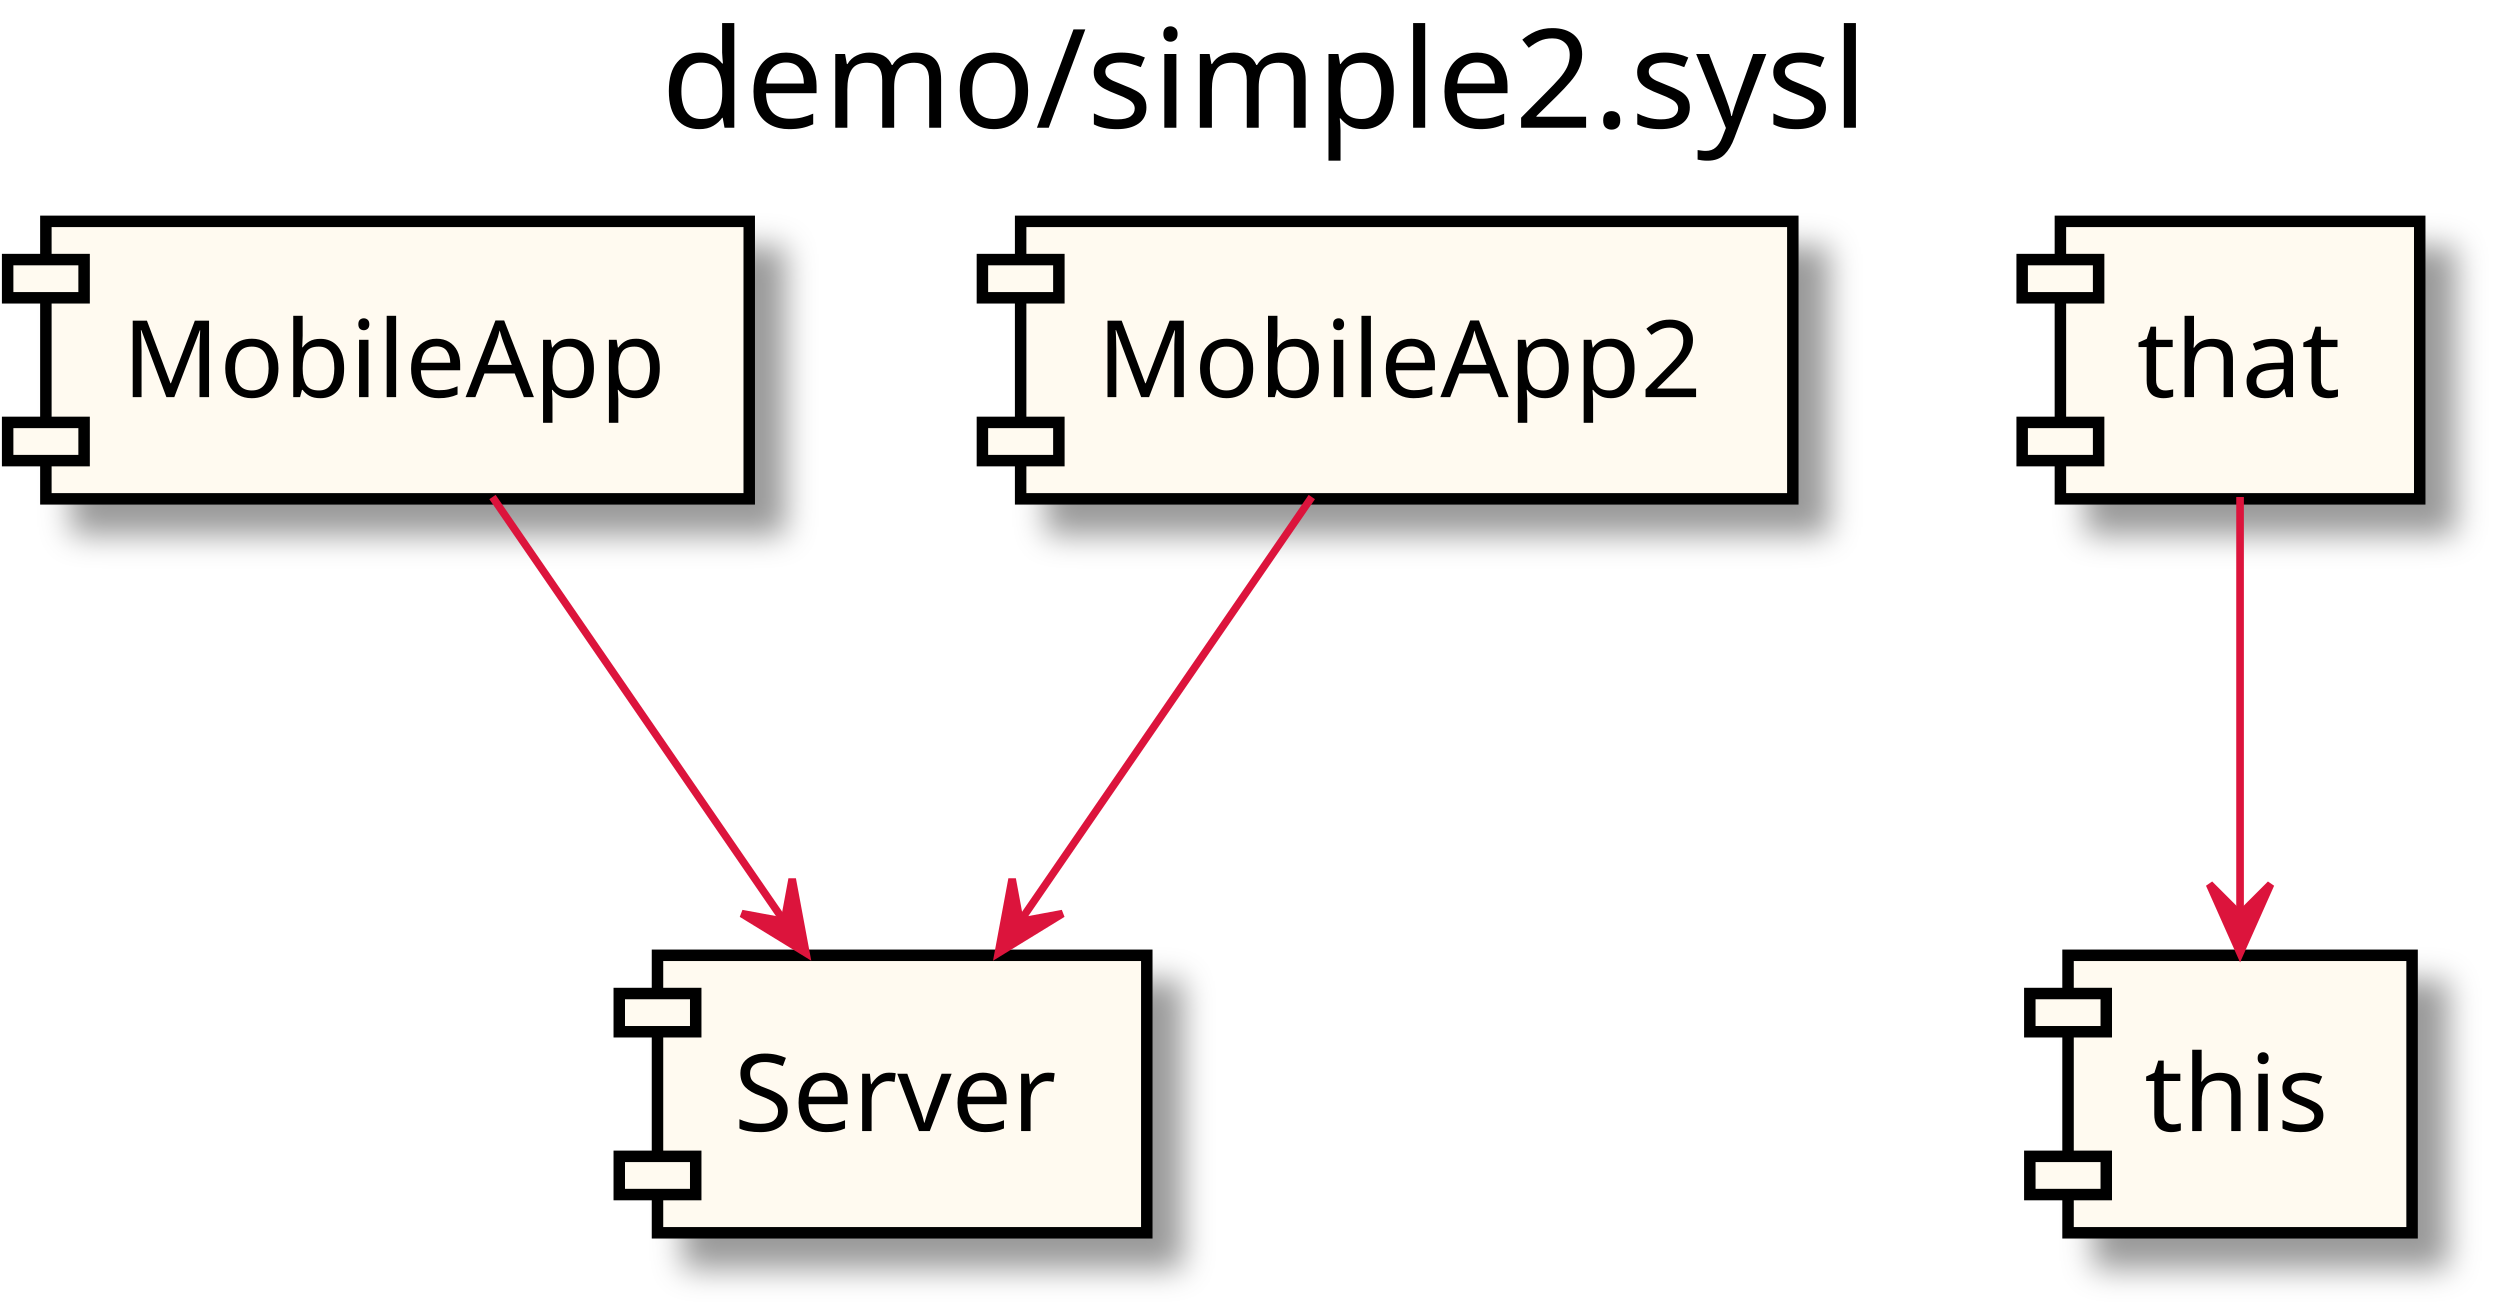
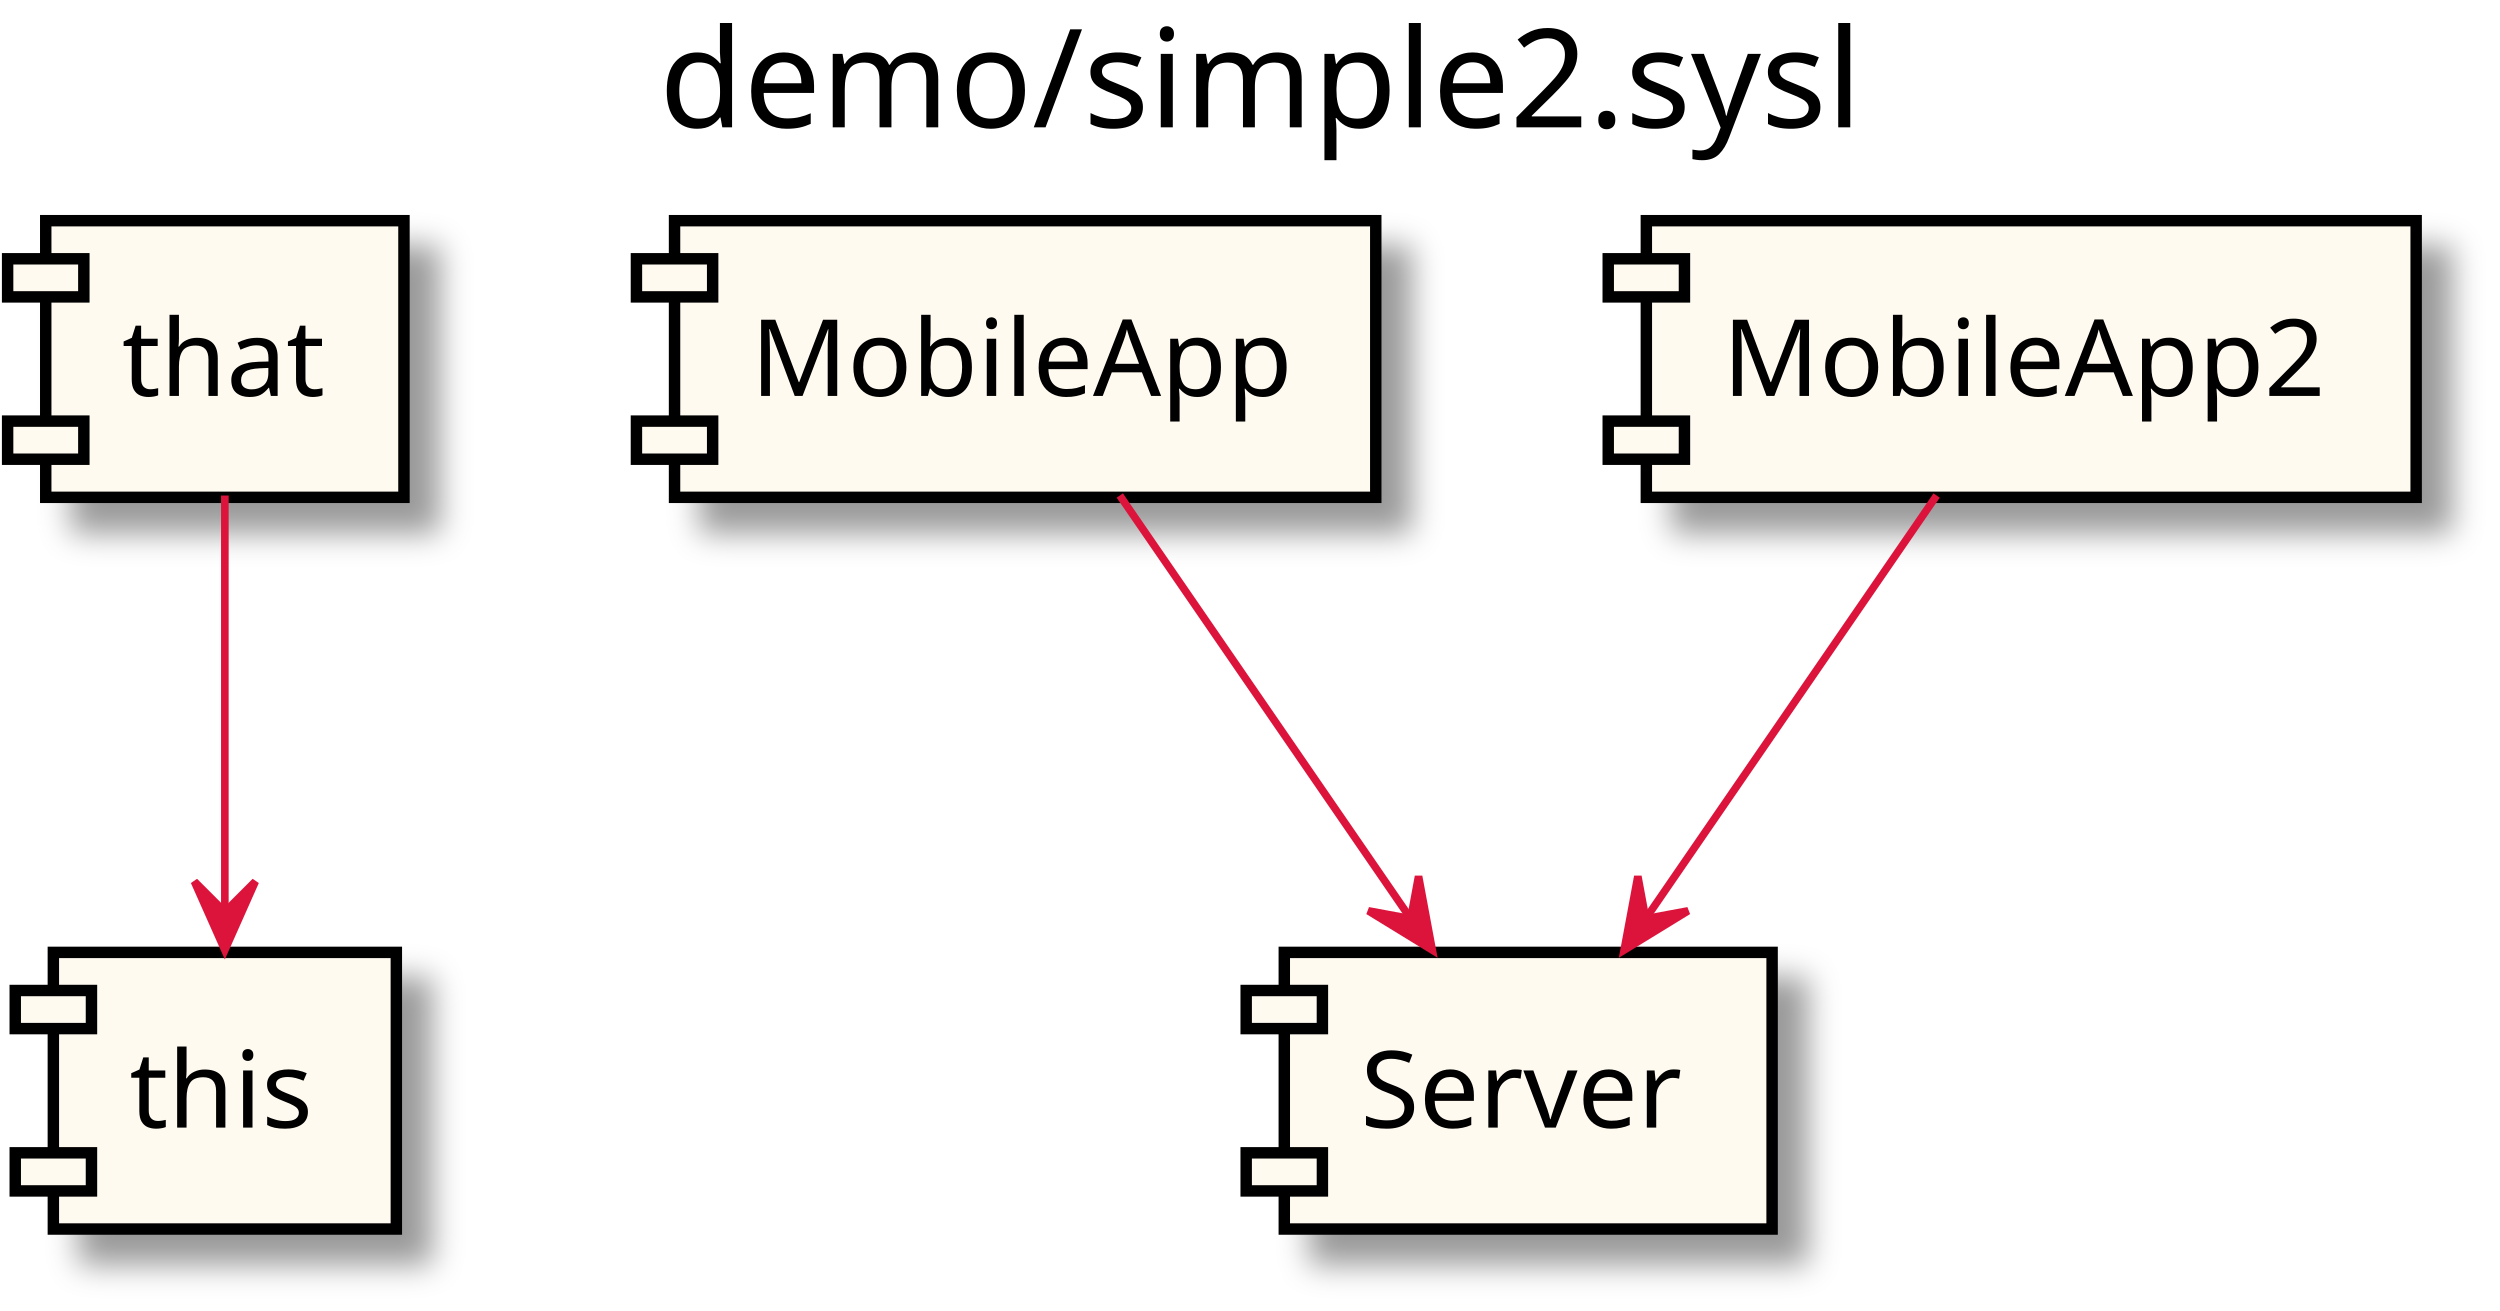
- <svg xmlns="http://www.w3.org/2000/svg" contentScriptType="application/ecmascript" contentStyleType="text/css" height="172px" preserveAspectRatio="none" style="width:327px;height:172px;" version="1.1" viewBox="0 0 327 172" width="327px" zoomAndPan="magnify">
+ <svg xmlns="http://www.w3.org/2000/svg" contentScriptType="application/ecmascript" contentStyleType="text/css" height="172px" preserveAspectRatio="none" style="width:328px;height:172px;" version="1.1" viewBox="0 0 328 172" width="328px" zoomAndPan="magnify">
  <defs>
-     <filter height="300%" id="fzh9ywqczyigg" width="300%" x="-1" y="-1">
+     <filter height="300%" id="f1hvazb2ua4jdw" width="300%" x="-1" y="-1">
      <feGaussianBlur result="blurOut" stdDeviation="2.0" />
      <feColorMatrix in="blurOut" result="blurOut2" type="matrix" values="0 0 0 0 0 0 0 0 0 0 0 0 0 0 0 0 0 0 .4 0" />
      <feOffset dx="4.0" dy="4.0" in="blurOut2" result="blurOut3" />
      <feBlend in="SourceGraphic" in2="blurOut3" mode="normal" />
    </filter>
  </defs>
  <g>
    <text fill="#000000" font-family="sans-serif" font-size="18" lengthAdjust="spacingAndGlyphs" textLength="162" x="86.5" y="16.708">demo/simple2.sysl</text>
-     <rect fill="#FFFAF0" filter="url(#fzh9ywqczyigg)" height="36.297" style="stroke: #000000; stroke-width: 1.5;" width="92" x="6" y="28.953" />
+     <rect fill="#FFFAF0" filter="url(#f1hvazb2ua4jdw)" height="36.297" style="stroke: #000000; stroke-width: 1.5;" width="47" x="6" y="28.953" />
    <rect fill="#FFFAF0" height="5" style="stroke: #000000; stroke-width: 1.5;" width="10" x="1" y="33.953" />
    <rect fill="#FFFAF0" height="5" style="stroke: #000000; stroke-width: 1.5;" width="10" x="1" y="55.25" />
-     <text fill="#000000" font-family="sans-serif" font-size="14" lengthAdjust="spacingAndGlyphs" textLength="72" x="16" y="51.948">MobileApp</text>
-     <rect fill="#FFFAF0" filter="url(#fzh9ywqczyigg)" height="36.297" style="stroke: #000000; stroke-width: 1.5;" width="64" x="86" y="124.953" />
-     <rect fill="#FFFAF0" height="5" style="stroke: #000000; stroke-width: 1.5;" width="10" x="81" y="129.953" />
-     <rect fill="#FFFAF0" height="5" style="stroke: #000000; stroke-width: 1.5;" width="10" x="81" y="151.25" />
-     <text fill="#000000" font-family="sans-serif" font-size="14" lengthAdjust="spacingAndGlyphs" textLength="44" x="96" y="147.948">Server</text>
-     <rect fill="#FFFAF0" filter="url(#fzh9ywqczyigg)" height="36.297" style="stroke: #000000; stroke-width: 1.5;" width="47" x="269.5" y="28.953" />
-     <rect fill="#FFFAF0" height="5" style="stroke: #000000; stroke-width: 1.5;" width="10" x="264.5" y="33.953" />
-     <rect fill="#FFFAF0" height="5" style="stroke: #000000; stroke-width: 1.5;" width="10" x="264.5" y="55.25" />
-     <text fill="#000000" font-family="sans-serif" font-size="14" lengthAdjust="spacingAndGlyphs" textLength="27" x="279.5" y="51.948">that</text>
-     <rect fill="#FFFAF0" filter="url(#fzh9ywqczyigg)" height="36.297" style="stroke: #000000; stroke-width: 1.5;" width="45" x="270.5" y="124.953" />
-     <rect fill="#FFFAF0" height="5" style="stroke: #000000; stroke-width: 1.5;" width="10" x="265.5" y="129.953" />
-     <rect fill="#FFFAF0" height="5" style="stroke: #000000; stroke-width: 1.5;" width="10" x="265.5" y="151.25" />
-     <text fill="#000000" font-family="sans-serif" font-size="14" lengthAdjust="spacingAndGlyphs" textLength="25" x="280.5" y="147.948">this</text>
-     <rect fill="#FFFAF0" filter="url(#fzh9ywqczyigg)" height="36.297" style="stroke: #000000; stroke-width: 1.5;" width="101" x="133.5" y="28.953" />
-     <rect fill="#FFFAF0" height="5" style="stroke: #000000; stroke-width: 1.5;" width="10" x="128.5" y="33.953" />
-     <rect fill="#FFFAF0" height="5" style="stroke: #000000; stroke-width: 1.5;" width="10" x="128.5" y="55.25" />
-     <text fill="#000000" font-family="sans-serif" font-size="14" lengthAdjust="spacingAndGlyphs" textLength="81" x="143.5" y="51.948">MobileApp2</text>
-     <path d="M64.414,65.01 C75.223,80.732 90.938,103.591 102.557,120.491 " fill="none" id="_0-&gt;_1" style="stroke: #DC143C; stroke-width: 1.0;" />
-     <polygon fill="#DC143C" points="105.417,124.651,103.615,114.968,102.585,120.531,97.022,119.501,105.417,124.651" style="stroke: #DC143C; stroke-width: 1.0;" />
-     <path d="M293,65.01 C293,80.466 293,102.818 293,119.626 " fill="none" id="_2-&gt;_3" style="stroke: #DC143C; stroke-width: 1.0;" />
-     <polygon fill="#DC143C" points="293,124.651,297,115.651,293,119.651,289,115.651,293,124.651" style="stroke: #DC143C; stroke-width: 1.0;" />
-     <path d="M171.586,65.01 C160.777,80.732 145.062,103.591 133.443,120.491 " fill="none" id="_4-&gt;_1" style="stroke: #DC143C; stroke-width: 1.0;" />
-     <polygon fill="#DC143C" points="130.583,124.651,138.978,119.501,133.416,120.531,132.385,114.968,130.583,124.651" style="stroke: #DC143C; stroke-width: 1.0;" />
+     <text fill="#000000" font-family="sans-serif" font-size="14" lengthAdjust="spacingAndGlyphs" textLength="27" x="16" y="51.948">that</text>
+     <rect fill="#FFFAF0" filter="url(#f1hvazb2ua4jdw)" height="36.297" style="stroke: #000000; stroke-width: 1.5;" width="45" x="7" y="124.953" />
+     <rect fill="#FFFAF0" height="5" style="stroke: #000000; stroke-width: 1.5;" width="10" x="2" y="129.953" />
+     <rect fill="#FFFAF0" height="5" style="stroke: #000000; stroke-width: 1.5;" width="10" x="2" y="151.25" />
+     <text fill="#000000" font-family="sans-serif" font-size="14" lengthAdjust="spacingAndGlyphs" textLength="25" x="17" y="147.948">this</text>
+     <rect fill="#FFFAF0" filter="url(#f1hvazb2ua4jdw)" height="36.297" style="stroke: #000000; stroke-width: 1.5;" width="92" x="88.5" y="28.953" />
+     <rect fill="#FFFAF0" height="5" style="stroke: #000000; stroke-width: 1.5;" width="10" x="83.5" y="33.953" />
+     <rect fill="#FFFAF0" height="5" style="stroke: #000000; stroke-width: 1.5;" width="10" x="83.5" y="55.25" />
+     <text fill="#000000" font-family="sans-serif" font-size="14" lengthAdjust="spacingAndGlyphs" textLength="72" x="98.5" y="51.948">MobileApp</text>
+     <rect fill="#FFFAF0" filter="url(#f1hvazb2ua4jdw)" height="36.297" style="stroke: #000000; stroke-width: 1.5;" width="64" x="168.5" y="124.953" />
+     <rect fill="#FFFAF0" height="5" style="stroke: #000000; stroke-width: 1.5;" width="10" x="163.5" y="129.953" />
+     <rect fill="#FFFAF0" height="5" style="stroke: #000000; stroke-width: 1.5;" width="10" x="163.5" y="151.25" />
+     <text fill="#000000" font-family="sans-serif" font-size="14" lengthAdjust="spacingAndGlyphs" textLength="44" x="178.5" y="147.948">Server</text>
+     <rect fill="#FFFAF0" filter="url(#f1hvazb2ua4jdw)" height="36.297" style="stroke: #000000; stroke-width: 1.5;" width="101" x="216" y="28.953" />
+     <rect fill="#FFFAF0" height="5" style="stroke: #000000; stroke-width: 1.5;" width="10" x="211" y="33.953" />
+     <rect fill="#FFFAF0" height="5" style="stroke: #000000; stroke-width: 1.5;" width="10" x="211" y="55.25" />
+     <text fill="#000000" font-family="sans-serif" font-size="14" lengthAdjust="spacingAndGlyphs" textLength="81" x="226" y="51.948">MobileApp2</text>
+     <path d="M29.5,65.01 C29.5,80.466 29.5,102.818 29.5,119.626 " fill="none" id="_0-&gt;_1" style="stroke: #DC143C; stroke-width: 1.0;" />
+     <polygon fill="#DC143C" points="29.5,124.651,33.5,115.651,29.5,119.651,25.5,115.651,29.5,124.651" style="stroke: #DC143C; stroke-width: 1.0;" />
+     <path d="M146.914,65.01 C157.723,80.732 173.438,103.591 185.057,120.491 " fill="none" id="_2-&gt;_3" style="stroke: #DC143C; stroke-width: 1.0;" />
+     <polygon fill="#DC143C" points="187.917,124.651,186.115,114.968,185.084,120.531,179.522,119.501,187.917,124.651" style="stroke: #DC143C; stroke-width: 1.0;" />
+     <path d="M254.086,65.01 C243.277,80.732 227.562,103.591 215.943,120.491 " fill="none" id="_4-&gt;_3" style="stroke: #DC143C; stroke-width: 1.0;" />
+     <polygon fill="#DC143C" points="213.083,124.651,221.478,119.501,215.916,120.531,214.885,114.968,213.083,124.651" style="stroke: #DC143C; stroke-width: 1.0;" />
  </g>
</svg>
